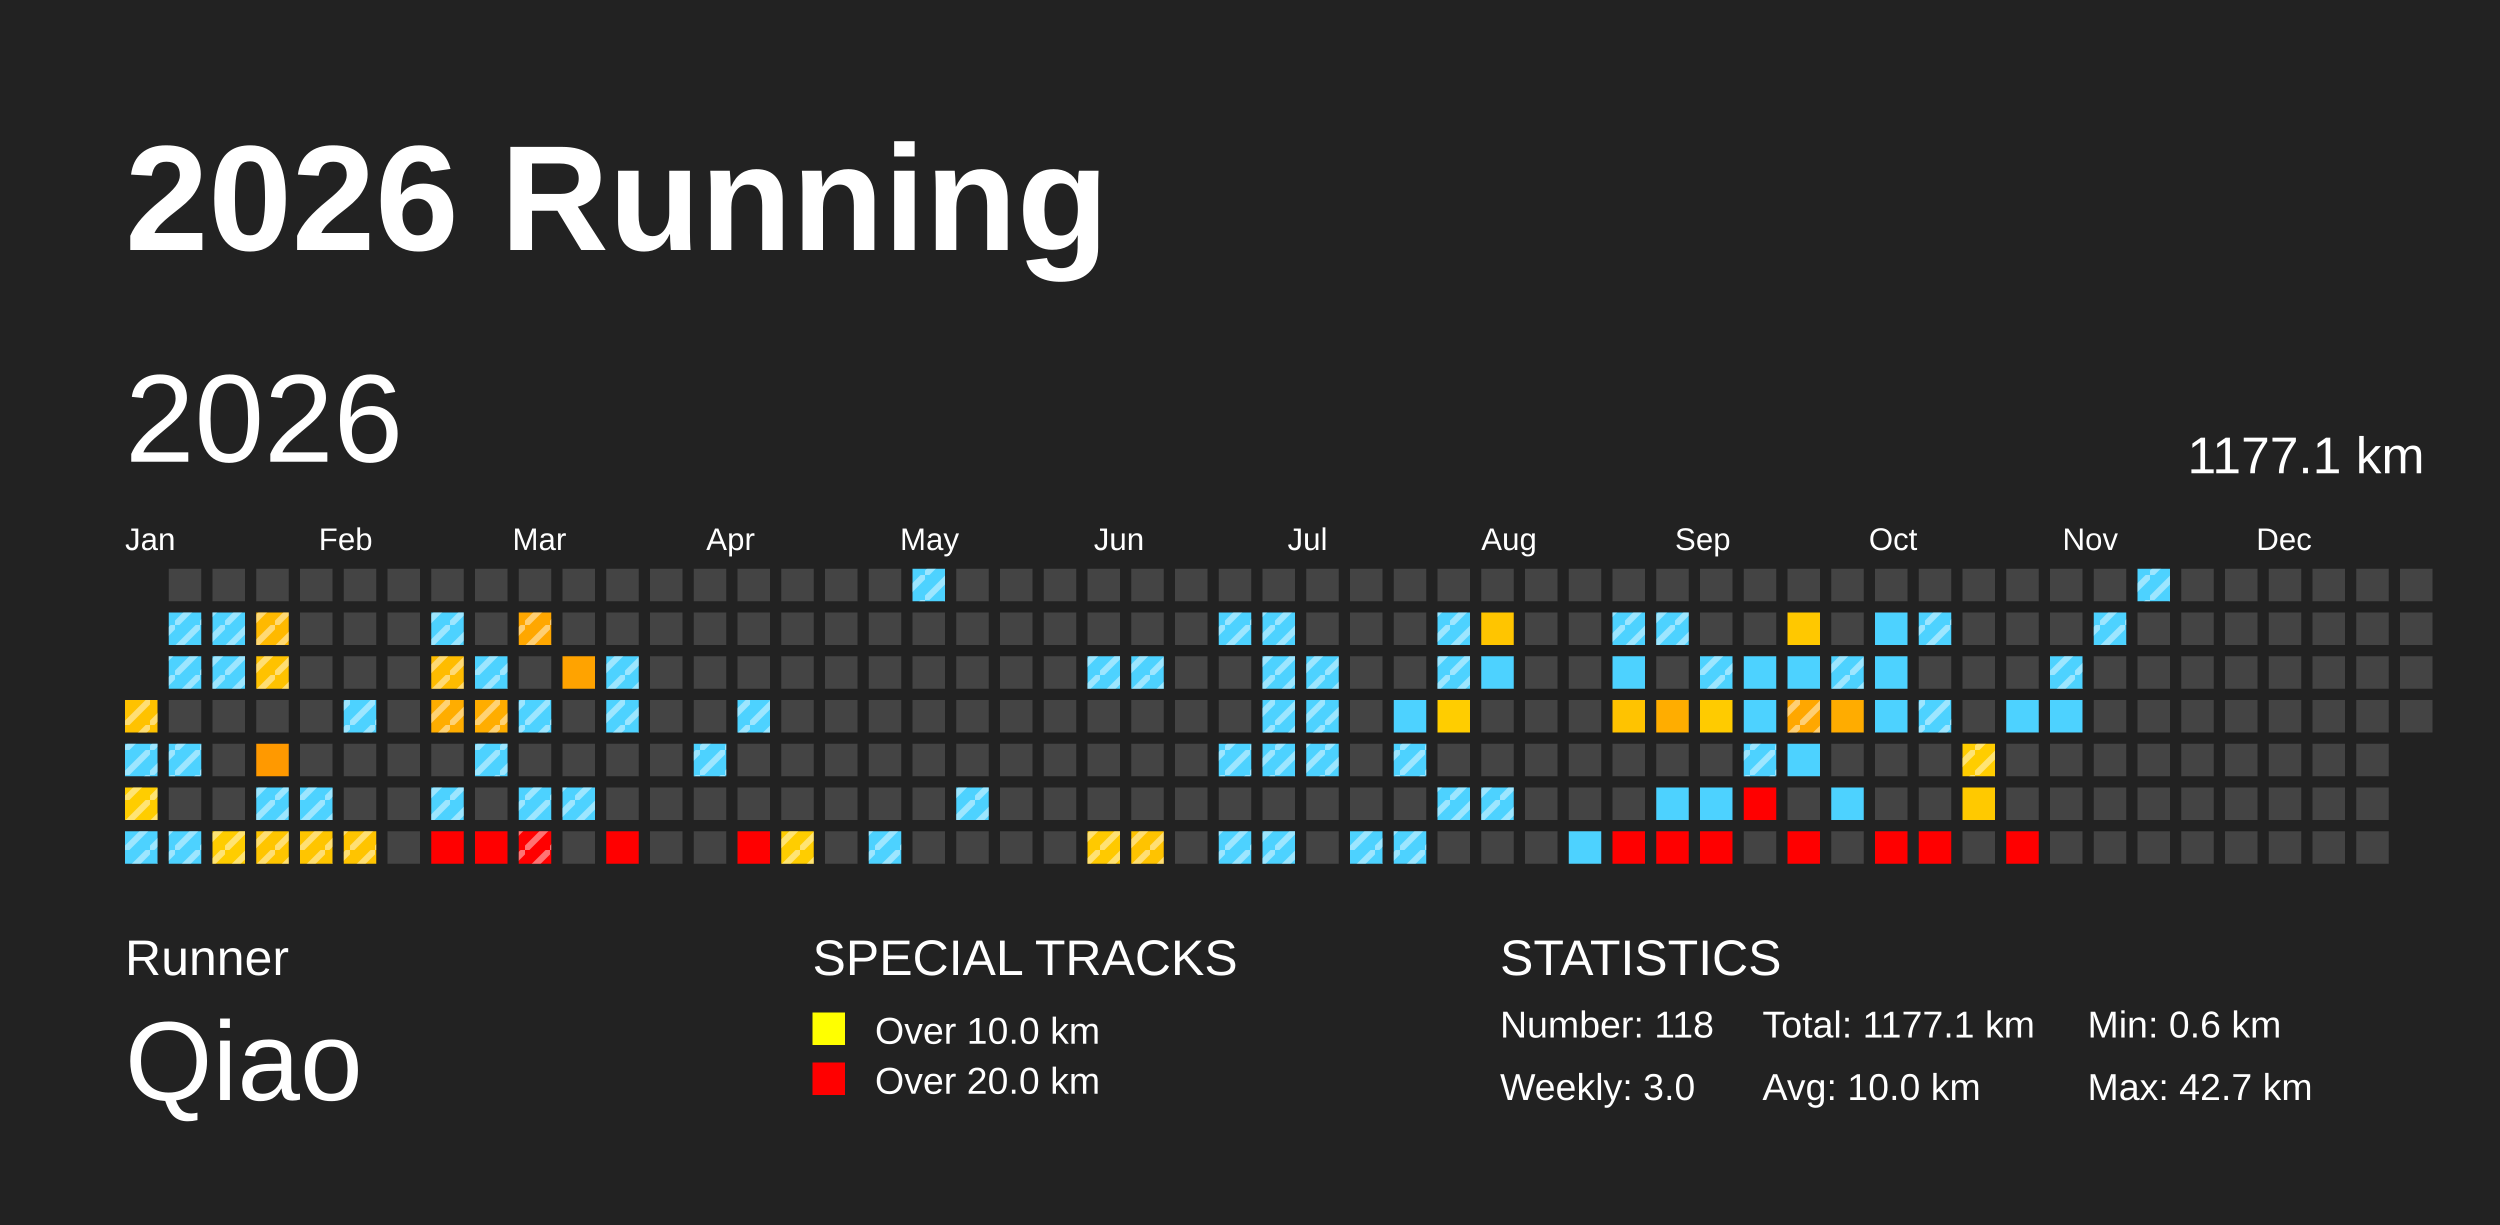
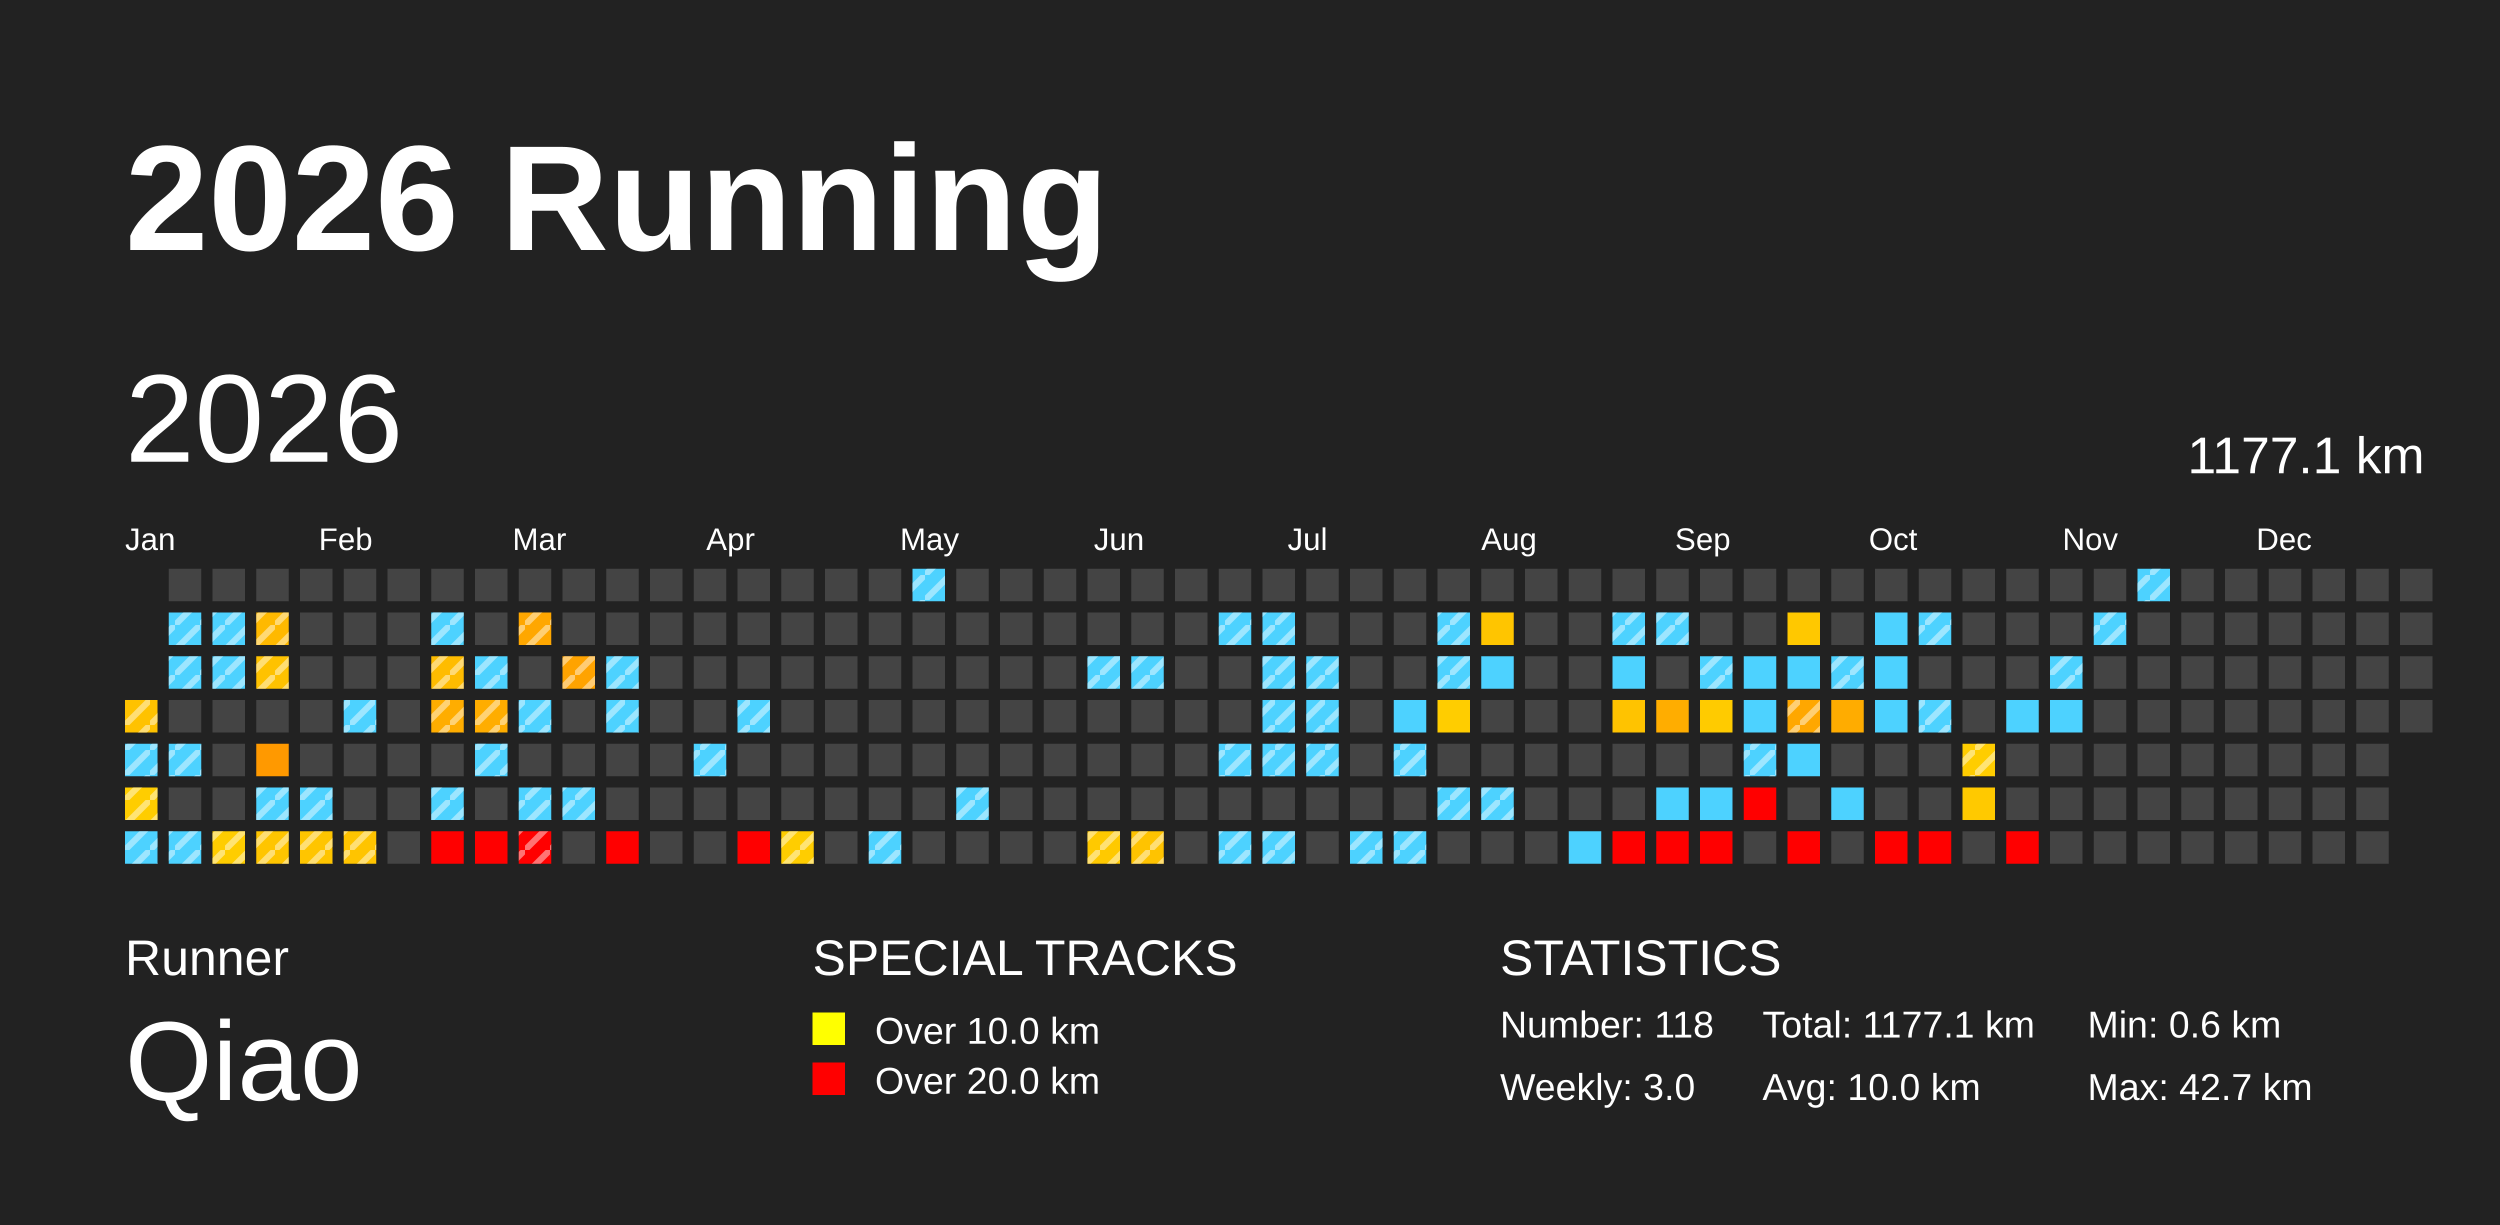
<svg xmlns="http://www.w3.org/2000/svg" baseProfile="full" height="98mm" version="1.1" viewBox="0,0,200,98" width="200mm">
  <defs>
    <pattern height="2" id="indoor-stripe" patternUnits="userSpaceOnUse" width="2">
      <line stroke="white" stroke-opacity="0.45" stroke-width="0.5" x1="0" x2="2" y1="2" y2="0" />
    </pattern>
  </defs>
  <rect fill="#222222" height="98" width="200" x="0" y="0" />
  <text fill="#FFFFFF" style="font-size:12px; font-family:Arial; font-weight:bold;" x="10" y="20">2026 Running</text>
  <text fill="#FFFFFF" style="font-size:4px; font-family:Arial" x="10" y="78">Runner</text>
  <text fill="#FFFFFF" style="font-size:9px; font-family:Arial" x="10" y="88">Qiao</text>
  <text fill="#FFFFFF" style="font-size:4px; font-family:Arial" x="65" y="78">SPECIAL TRACKS</text>
  <rect fill="yellow" height="2.6" width="2.6" x="65" y="81" />
  <text fill="#FFFFFF" style="font-size:3px; font-family:Arial" x="70" y="83.5">Over 10.0 km</text>
  <rect fill="red" height="2.6" width="2.6" x="65" y="85" />
  <text fill="#FFFFFF" style="font-size:3px; font-family:Arial" x="70" y="87.5">Over 20.0 km</text>
  <text fill="#FFFFFF" style="font-size:4px; font-family:Arial" x="120" y="78">STATISTICS</text>
  <text fill="#FFFFFF" style="font-size:3px; font-family:Arial" x="120" y="83">Number: 118</text>
  <text fill="#FFFFFF" style="font-size:3px; font-family:Arial" x="120" y="88">Weekly: 3.0</text>
  <text fill="#FFFFFF" style="font-size:3px; font-family:Arial" x="141" y="83">Total: 1177.1 km</text>
  <text fill="#FFFFFF" style="font-size:3px; font-family:Arial" x="141" y="88">Avg: 10.0 km</text>
  <text fill="#FFFFFF" style="font-size:3px; font-family:Arial" x="167" y="83">Min: 0.6 km</text>
  <text fill="#FFFFFF" style="font-size:3px; font-family:Arial" x="167" y="88">Max: 42.7 km</text>
  <text dominant-baseline="hanging" fill="#FFFFFF" style="font-size:10.0px; font-family:Arial;" x="10" y="30">2026</text>
  <text dominant-baseline="hanging" fill="#FFFFFF" style="font-size:4.125px; font-family:Arial;" x="175" y="35">1177.1 km</text>
  <text fill="#FFFFFF" style="font-size:2.5px; font-family:Arial" x="10.0" y="44">Jan</text>
  <text fill="#FFFFFF" style="font-size:2.5px; font-family:Arial" x="25.5" y="44">Feb</text>
  <text fill="#FFFFFF" style="font-size:2.5px; font-family:Arial" x="41.0" y="44">Mar</text>
  <text fill="#FFFFFF" style="font-size:2.5px; font-family:Arial" x="56.5" y="44">Apr</text>
  <text fill="#FFFFFF" style="font-size:2.5px; font-family:Arial" x="72.0" y="44">May</text>
  <text fill="#FFFFFF" style="font-size:2.5px; font-family:Arial" x="87.5" y="44">Jun</text>
  <text fill="#FFFFFF" style="font-size:2.5px; font-family:Arial" x="103.0" y="44">Jul</text>
  <text fill="#FFFFFF" style="font-size:2.5px; font-family:Arial" x="118.5" y="44">Aug</text>
  <text fill="#FFFFFF" style="font-size:2.5px; font-family:Arial" x="134.0" y="44">Sep</text>
  <text fill="#FFFFFF" style="font-size:2.5px; font-family:Arial" x="149.5" y="44">Oct</text>
  <text fill="#FFFFFF" style="font-size:2.5px; font-family:Arial" x="165.0" y="44">Nov</text>
  <text fill="#FFFFFF" style="font-size:2.5px; font-family:Arial" x="180.5" y="44">Dec</text>
  <rect fill="#ffc200" height="2.6" width="2.6" x="10.0" y="56.0" />
  <rect fill="url(#indoor-stripe)" height="2.6" style="pointer-events: none;" width="2.6" x="10.0" y="56.0" />
  <rect fill="#4dd2ff" height="2.6" width="2.6" x="10.0" y="59.5" />
  <rect fill="url(#indoor-stripe)" height="2.6" style="pointer-events: none;" width="2.6" x="10.0" y="59.5" />
  <rect fill="#ffcd00" height="2.6" width="2.6" x="10.0" y="63.0" />
  <rect fill="url(#indoor-stripe)" height="2.6" style="pointer-events: none;" width="2.6" x="10.0" y="63.0" />
  <rect fill="#4dd2ff" height="2.6" width="2.6" x="10.0" y="66.5" />
  <rect fill="url(#indoor-stripe)" height="2.6" style="pointer-events: none;" width="2.6" x="10.0" y="66.5" />
  <rect fill="#444444" height="2.6" width="2.6" x="13.5" y="45.5" />
  <rect fill="#4dd2ff" height="2.6" width="2.6" x="13.5" y="49.0" />
  <rect fill="url(#indoor-stripe)" height="2.6" style="pointer-events: none;" width="2.6" x="13.5" y="49.0" />
  <rect fill="#4dd2ff" height="2.6" width="2.6" x="13.5" y="52.5" />
  <rect fill="url(#indoor-stripe)" height="2.6" style="pointer-events: none;" width="2.6" x="13.5" y="52.5" />
  <rect fill="#444444" height="2.6" width="2.6" x="13.5" y="56.0" />
  <rect fill="#4dd2ff" height="2.6" width="2.6" x="13.5" y="59.5" />
  <rect fill="url(#indoor-stripe)" height="2.6" style="pointer-events: none;" width="2.6" x="13.5" y="59.5" />
  <rect fill="#444444" height="2.6" width="2.6" x="13.5" y="63.0" />
  <rect fill="#4dd2ff" height="2.6" width="2.6" x="13.5" y="66.5" />
  <rect fill="url(#indoor-stripe)" height="2.6" style="pointer-events: none;" width="2.6" x="13.5" y="66.5" />
  <rect fill="#444444" height="2.6" width="2.6" x="17.0" y="45.5" />
  <rect fill="#4dd2ff" height="2.6" width="2.6" x="17.0" y="49.0" />
  <rect fill="url(#indoor-stripe)" height="2.6" style="pointer-events: none;" width="2.6" x="17.0" y="49.0" />
  <rect fill="#4dd2ff" height="2.6" width="2.6" x="17.0" y="52.5" />
  <rect fill="url(#indoor-stripe)" height="2.6" style="pointer-events: none;" width="2.6" x="17.0" y="52.5" />
  <rect fill="#444444" height="2.6" width="2.6" x="17.0" y="56.0" />
  <rect fill="#444444" height="2.6" width="2.6" x="17.0" y="59.5" />
  <rect fill="#444444" height="2.6" width="2.6" x="17.0" y="63.0" />
  <rect fill="#ffcd00" height="2.6" width="2.6" x="17.0" y="66.5" />
  <rect fill="url(#indoor-stripe)" height="2.6" style="pointer-events: none;" width="2.6" x="17.0" y="66.5" />
  <rect fill="#444444" height="2.6" width="2.6" x="20.5" y="45.5" />
  <rect fill="#ffb900" height="2.6" width="2.6" x="20.5" y="49.0" />
  <rect fill="url(#indoor-stripe)" height="2.6" style="pointer-events: none;" width="2.6" x="20.5" y="49.0" />
  <rect fill="#ffc200" height="2.6" width="2.6" x="20.5" y="52.5" />
  <rect fill="url(#indoor-stripe)" height="2.6" style="pointer-events: none;" width="2.6" x="20.5" y="52.5" />
  <rect fill="#444444" height="2.6" width="2.6" x="20.5" y="56.0" />
  <rect fill="#ff9900" height="2.6" width="2.6" x="20.5" y="59.5" />
  <rect fill="#4dd2ff" height="2.6" width="2.6" x="20.5" y="63.0" />
  <rect fill="url(#indoor-stripe)" height="2.6" style="pointer-events: none;" width="2.6" x="20.5" y="63.0" />
  <rect fill="#ffc500" height="2.6" width="2.6" x="20.5" y="66.5" />
  <rect fill="url(#indoor-stripe)" height="2.6" style="pointer-events: none;" width="2.6" x="20.5" y="66.5" />
  <rect fill="#444444" height="2.6" width="2.6" x="24.0" y="45.5" />
  <rect fill="#444444" height="2.6" width="2.6" x="24.0" y="49.0" />
  <rect fill="#444444" height="2.6" width="2.6" x="24.0" y="52.5" />
  <rect fill="#444444" height="2.6" width="2.6" x="24.0" y="56.0" />
  <rect fill="#444444" height="2.6" width="2.6" x="24.0" y="59.5" />
  <rect fill="#4dd2ff" height="2.6" width="2.6" x="24.0" y="63.0" />
  <rect fill="url(#indoor-stripe)" height="2.6" style="pointer-events: none;" width="2.6" x="24.0" y="63.0" />
  <rect fill="#ffc500" height="2.6" width="2.6" x="24.0" y="66.5" />
  <rect fill="url(#indoor-stripe)" height="2.6" style="pointer-events: none;" width="2.6" x="24.0" y="66.5" />
  <rect fill="#444444" height="2.6" width="2.6" x="27.5" y="45.5" />
  <rect fill="#444444" height="2.6" width="2.6" x="27.5" y="49.0" />
  <rect fill="#444444" height="2.6" width="2.6" x="27.5" y="52.5" />
  <rect fill="#4dd2ff" height="2.6" width="2.6" x="27.5" y="56.0" />
  <rect fill="url(#indoor-stripe)" height="2.6" style="pointer-events: none;" width="2.6" x="27.5" y="56.0" />
  <rect fill="#444444" height="2.6" width="2.6" x="27.5" y="59.5" />
  <rect fill="#444444" height="2.6" width="2.6" x="27.5" y="63.0" />
  <rect fill="#ffc400" height="2.6" width="2.6" x="27.5" y="66.5" />
  <rect fill="url(#indoor-stripe)" height="2.6" style="pointer-events: none;" width="2.6" x="27.5" y="66.5" />
  <rect fill="#444444" height="2.6" width="2.6" x="31.0" y="45.5" />
  <rect fill="#444444" height="2.6" width="2.6" x="31.0" y="49.0" />
  <rect fill="#444444" height="2.6" width="2.6" x="31.0" y="52.5" />
  <rect fill="#444444" height="2.6" width="2.6" x="31.0" y="56.0" />
  <rect fill="#444444" height="2.6" width="2.6" x="31.0" y="59.5" />
  <rect fill="#444444" height="2.6" width="2.6" x="31.0" y="63.0" />
  <rect fill="#444444" height="2.6" width="2.6" x="31.0" y="66.5" />
  <rect fill="#444444" height="2.6" width="2.6" x="34.5" y="45.5" />
  <rect fill="#4dd2ff" height="2.6" width="2.6" x="34.5" y="49.0" />
  <rect fill="url(#indoor-stripe)" height="2.6" style="pointer-events: none;" width="2.6" x="34.5" y="49.0" />
  <rect fill="#ffbc00" height="2.6" width="2.6" x="34.5" y="52.5" />
  <rect fill="url(#indoor-stripe)" height="2.6" style="pointer-events: none;" width="2.6" x="34.5" y="52.5" />
  <rect fill="#ffad00" height="2.6" width="2.6" x="34.5" y="56.0" />
  <rect fill="url(#indoor-stripe)" height="2.6" style="pointer-events: none;" width="2.6" x="34.5" y="56.0" />
  <rect fill="#444444" height="2.6" width="2.6" x="34.5" y="59.5" />
  <rect fill="#4dd2ff" height="2.6" width="2.6" x="34.5" y="63.0" />
  <rect fill="url(#indoor-stripe)" height="2.6" style="pointer-events: none;" width="2.6" x="34.5" y="63.0" />
  <rect fill="red" height="2.6" width="2.6" x="34.5" y="66.5" />
  <rect fill="#444444" height="2.6" width="2.6" x="38.0" y="45.5" />
  <rect fill="#444444" height="2.6" width="2.6" x="38.0" y="49.0" />
  <rect fill="#4dd2ff" height="2.6" width="2.6" x="38.0" y="52.5" />
  <rect fill="url(#indoor-stripe)" height="2.6" style="pointer-events: none;" width="2.6" x="38.0" y="52.5" />
  <rect fill="#ffad00" height="2.6" width="2.6" x="38.0" y="56.0" />
  <rect fill="url(#indoor-stripe)" height="2.6" style="pointer-events: none;" width="2.6" x="38.0" y="56.0" />
  <rect fill="#4dd2ff" height="2.6" width="2.6" x="38.0" y="59.5" />
  <rect fill="url(#indoor-stripe)" height="2.6" style="pointer-events: none;" width="2.6" x="38.0" y="59.5" />
  <rect fill="#444444" height="2.6" width="2.6" x="38.0" y="63.0" />
  <rect fill="red" height="2.6" width="2.6" x="38.0" y="66.5" />
  <rect fill="#444444" height="2.6" width="2.6" x="41.5" y="45.5" />
  <rect fill="#ffa700" height="2.6" width="2.6" x="41.5" y="49.0" />
  <rect fill="url(#indoor-stripe)" height="2.6" style="pointer-events: none;" width="2.6" x="41.5" y="49.0" />
  <rect fill="#444444" height="2.6" width="2.6" x="41.5" y="52.5" />
  <rect fill="#4dd2ff" height="2.6" width="2.6" x="41.5" y="56.0" />
  <rect fill="url(#indoor-stripe)" height="2.6" style="pointer-events: none;" width="2.6" x="41.5" y="56.0" />
  <rect fill="#444444" height="2.6" width="2.6" x="41.5" y="59.5" />
  <rect fill="#4dd2ff" height="2.6" width="2.6" x="41.5" y="63.0" />
  <rect fill="url(#indoor-stripe)" height="2.6" style="pointer-events: none;" width="2.6" x="41.5" y="63.0" />
  <rect fill="red" height="2.6" width="2.6" x="41.5" y="66.5" />
  <rect fill="url(#indoor-stripe)" height="2.6" style="pointer-events: none;" width="2.6" x="41.5" y="66.5" />
  <rect fill="#444444" height="2.6" width="2.6" x="45.0" y="45.5" />
  <rect fill="#444444" height="2.6" width="2.6" x="45.0" y="49.0" />
  <rect fill="#ffa300" height="2.6" width="2.6" x="45.0" y="52.5" />
+   <rect fill="url(#indoor-stripe)" height="2.6" style="pointer-events: none;" width="2.6" x="45.0" y="52.5" />
  <rect fill="#444444" height="2.6" width="2.6" x="45.0" y="56.0" />
  <rect fill="#444444" height="2.6" width="2.6" x="45.0" y="59.5" />
  <rect fill="#4dd2ff" height="2.6" width="2.6" x="45.0" y="63.0" />
  <rect fill="url(#indoor-stripe)" height="2.6" style="pointer-events: none;" width="2.6" x="45.0" y="63.0" />
  <rect fill="#444444" height="2.6" width="2.6" x="45.0" y="66.5" />
  <rect fill="#444444" height="2.6" width="2.6" x="48.5" y="45.5" />
  <rect fill="#444444" height="2.6" width="2.6" x="48.5" y="49.0" />
  <rect fill="#4dd2ff" height="2.6" width="2.6" x="48.5" y="52.5" />
  <rect fill="url(#indoor-stripe)" height="2.6" style="pointer-events: none;" width="2.6" x="48.5" y="52.5" />
  <rect fill="#4dd2ff" height="2.6" width="2.6" x="48.5" y="56.0" />
  <rect fill="url(#indoor-stripe)" height="2.6" style="pointer-events: none;" width="2.6" x="48.5" y="56.0" />
  <rect fill="#444444" height="2.6" width="2.6" x="48.5" y="59.5" />
  <rect fill="#444444" height="2.6" width="2.6" x="48.5" y="63.0" />
  <rect fill="red" height="2.6" width="2.6" x="48.5" y="66.5" />
  <rect fill="#444444" height="2.6" width="2.6" x="52.0" y="45.5" />
  <rect fill="#444444" height="2.6" width="2.6" x="52.0" y="49.0" />
  <rect fill="#444444" height="2.6" width="2.6" x="52.0" y="52.5" />
  <rect fill="#444444" height="2.6" width="2.6" x="52.0" y="56.0" />
  <rect fill="#444444" height="2.6" width="2.6" x="52.0" y="59.5" />
  <rect fill="#444444" height="2.6" width="2.6" x="52.0" y="63.0" />
  <rect fill="#444444" height="2.6" width="2.6" x="52.0" y="66.5" />
  <rect fill="#444444" height="2.6" width="2.6" x="55.5" y="45.5" />
  <rect fill="#444444" height="2.6" width="2.6" x="55.5" y="49.0" />
  <rect fill="#444444" height="2.6" width="2.6" x="55.5" y="52.5" />
  <rect fill="#444444" height="2.6" width="2.6" x="55.5" y="56.0" />
  <rect fill="#4dd2ff" height="2.6" width="2.6" x="55.5" y="59.5" />
  <rect fill="url(#indoor-stripe)" height="2.6" style="pointer-events: none;" width="2.6" x="55.5" y="59.5" />
  <rect fill="#444444" height="2.6" width="2.6" x="55.5" y="63.0" />
  <rect fill="#444444" height="2.6" width="2.6" x="55.5" y="66.5" />
  <rect fill="#444444" height="2.6" width="2.6" x="59.0" y="45.5" />
  <rect fill="#444444" height="2.6" width="2.6" x="59.0" y="49.0" />
  <rect fill="#444444" height="2.6" width="2.6" x="59.0" y="52.5" />
  <rect fill="#4dd2ff" height="2.6" width="2.6" x="59.0" y="56.0" />
  <rect fill="url(#indoor-stripe)" height="2.6" style="pointer-events: none;" width="2.6" x="59.0" y="56.0" />
  <rect fill="#444444" height="2.6" width="2.6" x="59.0" y="59.5" />
  <rect fill="#444444" height="2.6" width="2.6" x="59.0" y="63.0" />
  <rect fill="red" height="2.6" width="2.6" x="59.0" y="66.5" />
  <rect fill="#444444" height="2.6" width="2.6" x="62.5" y="45.5" />
  <rect fill="#444444" height="2.6" width="2.6" x="62.5" y="49.0" />
  <rect fill="#444444" height="2.6" width="2.6" x="62.5" y="52.5" />
  <rect fill="#444444" height="2.6" width="2.6" x="62.5" y="56.0" />
  <rect fill="#444444" height="2.6" width="2.6" x="62.5" y="59.5" />
  <rect fill="#444444" height="2.6" width="2.6" x="62.5" y="63.0" />
  <rect fill="#ffcd00" height="2.6" width="2.6" x="62.5" y="66.5" />
  <rect fill="url(#indoor-stripe)" height="2.6" style="pointer-events: none;" width="2.6" x="62.5" y="66.5" />
  <rect fill="#444444" height="2.6" width="2.6" x="66.0" y="45.5" />
  <rect fill="#444444" height="2.6" width="2.6" x="66.0" y="49.0" />
  <rect fill="#444444" height="2.6" width="2.6" x="66.0" y="52.5" />
  <rect fill="#444444" height="2.6" width="2.6" x="66.0" y="56.0" />
  <rect fill="#444444" height="2.6" width="2.6" x="66.0" y="59.5" />
  <rect fill="#444444" height="2.6" width="2.6" x="66.0" y="63.0" />
  <rect fill="#444444" height="2.6" width="2.6" x="66.0" y="66.5" />
  <rect fill="#444444" height="2.6" width="2.6" x="69.5" y="45.5" />
  <rect fill="#444444" height="2.6" width="2.6" x="69.5" y="49.0" />
  <rect fill="#444444" height="2.6" width="2.6" x="69.5" y="52.5" />
  <rect fill="#444444" height="2.6" width="2.6" x="69.5" y="56.0" />
  <rect fill="#444444" height="2.6" width="2.6" x="69.5" y="59.5" />
  <rect fill="#444444" height="2.6" width="2.6" x="69.5" y="63.0" />
  <rect fill="#4dd2ff" height="2.6" width="2.6" x="69.5" y="66.5" />
  <rect fill="url(#indoor-stripe)" height="2.6" style="pointer-events: none;" width="2.6" x="69.5" y="66.5" />
  <rect fill="#4dd2ff" height="2.6" width="2.6" x="73.0" y="45.5" />
  <rect fill="url(#indoor-stripe)" height="2.6" style="pointer-events: none;" width="2.6" x="73.0" y="45.5" />
  <rect fill="#444444" height="2.6" width="2.6" x="73.0" y="49.0" />
  <rect fill="#444444" height="2.6" width="2.6" x="73.0" y="52.5" />
  <rect fill="#444444" height="2.6" width="2.6" x="73.0" y="56.0" />
  <rect fill="#444444" height="2.6" width="2.6" x="73.0" y="59.5" />
  <rect fill="#444444" height="2.6" width="2.6" x="73.0" y="63.0" />
  <rect fill="#444444" height="2.6" width="2.6" x="73.0" y="66.5" />
  <rect fill="#444444" height="2.6" width="2.6" x="76.5" y="45.5" />
  <rect fill="#444444" height="2.6" width="2.6" x="76.5" y="49.0" />
  <rect fill="#444444" height="2.6" width="2.6" x="76.5" y="52.5" />
  <rect fill="#444444" height="2.6" width="2.6" x="76.5" y="56.0" />
  <rect fill="#444444" height="2.6" width="2.6" x="76.5" y="59.5" />
  <rect fill="#4dd2ff" height="2.6" width="2.6" x="76.5" y="63.0" />
  <rect fill="url(#indoor-stripe)" height="2.6" style="pointer-events: none;" width="2.6" x="76.5" y="63.0" />
  <rect fill="#444444" height="2.6" width="2.6" x="76.5" y="66.5" />
  <rect fill="#444444" height="2.6" width="2.6" x="80.0" y="45.5" />
  <rect fill="#444444" height="2.6" width="2.6" x="80.0" y="49.0" />
  <rect fill="#444444" height="2.6" width="2.6" x="80.0" y="52.5" />
  <rect fill="#444444" height="2.6" width="2.6" x="80.0" y="56.0" />
  <rect fill="#444444" height="2.6" width="2.6" x="80.0" y="59.5" />
  <rect fill="#444444" height="2.6" width="2.6" x="80.0" y="63.0" />
  <rect fill="#444444" height="2.6" width="2.6" x="80.0" y="66.5" />
  <rect fill="#444444" height="2.6" width="2.6" x="83.5" y="45.5" />
  <rect fill="#444444" height="2.6" width="2.6" x="83.5" y="49.0" />
  <rect fill="#444444" height="2.6" width="2.6" x="83.5" y="52.5" />
  <rect fill="#444444" height="2.6" width="2.6" x="83.5" y="56.0" />
  <rect fill="#444444" height="2.6" width="2.6" x="83.5" y="59.5" />
  <rect fill="#444444" height="2.6" width="2.6" x="83.5" y="63.0" />
  <rect fill="#444444" height="2.6" width="2.6" x="83.5" y="66.5" />
  <rect fill="#444444" height="2.6" width="2.6" x="87.0" y="45.5" />
  <rect fill="#444444" height="2.6" width="2.6" x="87.0" y="49.0" />
  <rect fill="#4dd2ff" height="2.6" width="2.6" x="87.0" y="52.5" />
  <rect fill="url(#indoor-stripe)" height="2.6" style="pointer-events: none;" width="2.6" x="87.0" y="52.5" />
  <rect fill="#444444" height="2.6" width="2.6" x="87.0" y="56.0" />
  <rect fill="#444444" height="2.6" width="2.6" x="87.0" y="59.5" />
  <rect fill="#444444" height="2.6" width="2.6" x="87.0" y="63.0" />
  <rect fill="#ffc900" height="2.6" width="2.6" x="87.0" y="66.5" />
  <rect fill="url(#indoor-stripe)" height="2.6" style="pointer-events: none;" width="2.6" x="87.0" y="66.5" />
  <rect fill="#444444" height="2.6" width="2.6" x="90.5" y="45.5" />
  <rect fill="#444444" height="2.6" width="2.6" x="90.5" y="49.0" />
  <rect fill="#4dd2ff" height="2.6" width="2.6" x="90.5" y="52.5" />
  <rect fill="url(#indoor-stripe)" height="2.6" style="pointer-events: none;" width="2.6" x="90.5" y="52.5" />
  <rect fill="#444444" height="2.6" width="2.6" x="90.5" y="56.0" />
  <rect fill="#444444" height="2.6" width="2.6" x="90.5" y="59.5" />
  <rect fill="#444444" height="2.6" width="2.6" x="90.5" y="63.0" />
  <rect fill="#ffc300" height="2.6" width="2.6" x="90.5" y="66.5" />
  <rect fill="url(#indoor-stripe)" height="2.6" style="pointer-events: none;" width="2.6" x="90.5" y="66.5" />
  <rect fill="#444444" height="2.6" width="2.6" x="94.0" y="45.5" />
  <rect fill="#444444" height="2.6" width="2.6" x="94.0" y="49.0" />
  <rect fill="#444444" height="2.6" width="2.6" x="94.0" y="52.5" />
  <rect fill="#444444" height="2.6" width="2.6" x="94.0" y="56.0" />
  <rect fill="#444444" height="2.6" width="2.6" x="94.0" y="59.5" />
  <rect fill="#444444" height="2.6" width="2.6" x="94.0" y="63.0" />
  <rect fill="#444444" height="2.6" width="2.6" x="94.0" y="66.5" />
  <rect fill="#444444" height="2.6" width="2.6" x="97.5" y="45.5" />
  <rect fill="#4dd2ff" height="2.6" width="2.6" x="97.5" y="49.0" />
  <rect fill="url(#indoor-stripe)" height="2.6" style="pointer-events: none;" width="2.6" x="97.5" y="49.0" />
  <rect fill="#444444" height="2.6" width="2.6" x="97.5" y="52.5" />
  <rect fill="#444444" height="2.6" width="2.6" x="97.5" y="56.0" />
  <rect fill="#4dd2ff" height="2.6" width="2.6" x="97.5" y="59.5" />
  <rect fill="url(#indoor-stripe)" height="2.6" style="pointer-events: none;" width="2.6" x="97.5" y="59.5" />
  <rect fill="#444444" height="2.6" width="2.6" x="97.5" y="63.0" />
  <rect fill="#4dd2ff" height="2.6" width="2.6" x="97.5" y="66.5" />
  <rect fill="url(#indoor-stripe)" height="2.6" style="pointer-events: none;" width="2.6" x="97.5" y="66.5" />
  <rect fill="#444444" height="2.6" width="2.6" x="101.0" y="45.5" />
  <rect fill="#4dd2ff" height="2.6" width="2.6" x="101.0" y="49.0" />
  <rect fill="url(#indoor-stripe)" height="2.6" style="pointer-events: none;" width="2.6" x="101.0" y="49.0" />
  <rect fill="#4dd2ff" height="2.6" width="2.6" x="101.0" y="52.5" />
  <rect fill="url(#indoor-stripe)" height="2.6" style="pointer-events: none;" width="2.6" x="101.0" y="52.5" />
  <rect fill="#4dd2ff" height="2.6" width="2.6" x="101.0" y="56.0" />
  <rect fill="url(#indoor-stripe)" height="2.6" style="pointer-events: none;" width="2.6" x="101.0" y="56.0" />
  <rect fill="#4dd2ff" height="2.6" width="2.6" x="101.0" y="59.5" />
  <rect fill="url(#indoor-stripe)" height="2.6" style="pointer-events: none;" width="2.6" x="101.0" y="59.5" />
  <rect fill="#444444" height="2.6" width="2.6" x="101.0" y="63.0" />
  <rect fill="#4dd2ff" height="2.6" width="2.6" x="101.0" y="66.5" />
  <rect fill="url(#indoor-stripe)" height="2.6" style="pointer-events: none;" width="2.6" x="101.0" y="66.5" />
  <rect fill="#444444" height="2.6" width="2.6" x="104.5" y="45.5" />
  <rect fill="#444444" height="2.6" width="2.6" x="104.5" y="49.0" />
  <rect fill="#4dd2ff" height="2.6" width="2.6" x="104.5" y="52.5" />
  <rect fill="url(#indoor-stripe)" height="2.6" style="pointer-events: none;" width="2.6" x="104.5" y="52.5" />
  <rect fill="#4dd2ff" height="2.6" width="2.6" x="104.5" y="56.0" />
  <rect fill="url(#indoor-stripe)" height="2.6" style="pointer-events: none;" width="2.6" x="104.5" y="56.0" />
  <rect fill="#4dd2ff" height="2.6" width="2.6" x="104.5" y="59.5" />
  <rect fill="url(#indoor-stripe)" height="2.6" style="pointer-events: none;" width="2.6" x="104.5" y="59.5" />
  <rect fill="#444444" height="2.6" width="2.6" x="104.5" y="63.0" />
  <rect fill="#444444" height="2.6" width="2.6" x="104.5" y="66.5" />
  <rect fill="#444444" height="2.6" width="2.6" x="108.0" y="45.5" />
  <rect fill="#444444" height="2.6" width="2.6" x="108.0" y="49.0" />
  <rect fill="#444444" height="2.6" width="2.6" x="108.0" y="52.5" />
  <rect fill="#444444" height="2.6" width="2.6" x="108.0" y="56.0" />
  <rect fill="#444444" height="2.6" width="2.6" x="108.0" y="59.5" />
  <rect fill="#444444" height="2.6" width="2.6" x="108.0" y="63.0" />
  <rect fill="#4dd2ff" height="2.6" width="2.6" x="108.0" y="66.5" />
  <rect fill="url(#indoor-stripe)" height="2.6" style="pointer-events: none;" width="2.6" x="108.0" y="66.5" />
  <rect fill="#444444" height="2.6" width="2.6" x="111.5" y="45.5" />
  <rect fill="#444444" height="2.6" width="2.6" x="111.5" y="49.0" />
  <rect fill="#444444" height="2.6" width="2.6" x="111.5" y="52.5" />
  <rect fill="#4dd2ff" height="2.6" width="2.6" x="111.5" y="56.0" />
  <rect fill="#4dd2ff" height="2.6" width="2.6" x="111.5" y="59.5" />
  <rect fill="url(#indoor-stripe)" height="2.6" style="pointer-events: none;" width="2.6" x="111.5" y="59.5" />
  <rect fill="#444444" height="2.6" width="2.6" x="111.5" y="63.0" />
  <rect fill="#4dd2ff" height="2.6" width="2.6" x="111.5" y="66.5" />
  <rect fill="url(#indoor-stripe)" height="2.6" style="pointer-events: none;" width="2.6" x="111.5" y="66.5" />
  <rect fill="#444444" height="2.6" width="2.6" x="115.0" y="45.5" />
  <rect fill="#4dd2ff" height="2.6" width="2.6" x="115.0" y="49.0" />
  <rect fill="url(#indoor-stripe)" height="2.6" style="pointer-events: none;" width="2.6" x="115.0" y="49.0" />
  <rect fill="#4dd2ff" height="2.6" width="2.6" x="115.0" y="52.5" />
  <rect fill="url(#indoor-stripe)" height="2.6" style="pointer-events: none;" width="2.6" x="115.0" y="52.5" />
  <rect fill="#ffcd00" height="2.6" width="2.6" x="115.0" y="56.0" />
  <rect fill="#444444" height="2.6" width="2.6" x="115.0" y="59.5" />
  <rect fill="#4dd2ff" height="2.6" width="2.6" x="115.0" y="63.0" />
  <rect fill="url(#indoor-stripe)" height="2.6" style="pointer-events: none;" width="2.6" x="115.0" y="63.0" />
  <rect fill="#444444" height="2.6" width="2.6" x="115.0" y="66.5" />
  <rect fill="#444444" height="2.6" width="2.6" x="118.5" y="45.5" />
  <rect fill="#ffc500" height="2.6" width="2.6" x="118.5" y="49.0" />
  <rect fill="#4dd2ff" height="2.6" width="2.6" x="118.5" y="52.5" />
  <rect fill="#444444" height="2.6" width="2.6" x="118.5" y="56.0" />
  <rect fill="#444444" height="2.6" width="2.6" x="118.5" y="59.5" />
  <rect fill="#4dd2ff" height="2.6" width="2.6" x="118.5" y="63.0" />
  <rect fill="url(#indoor-stripe)" height="2.6" style="pointer-events: none;" width="2.6" x="118.5" y="63.0" />
  <rect fill="#444444" height="2.6" width="2.6" x="118.5" y="66.5" />
  <rect fill="#444444" height="2.6" width="2.6" x="122.0" y="45.5" />
  <rect fill="#444444" height="2.6" width="2.6" x="122.0" y="49.0" />
  <rect fill="#444444" height="2.6" width="2.6" x="122.0" y="52.5" />
  <rect fill="#444444" height="2.6" width="2.6" x="122.0" y="56.0" />
  <rect fill="#444444" height="2.6" width="2.6" x="122.0" y="59.5" />
  <rect fill="#444444" height="2.6" width="2.6" x="122.0" y="63.0" />
  <rect fill="#444444" height="2.6" width="2.6" x="122.0" y="66.5" />
  <rect fill="#444444" height="2.6" width="2.6" x="125.5" y="45.5" />
  <rect fill="#444444" height="2.6" width="2.6" x="125.5" y="49.0" />
  <rect fill="#444444" height="2.6" width="2.6" x="125.5" y="52.5" />
  <rect fill="#444444" height="2.6" width="2.6" x="125.5" y="56.0" />
  <rect fill="#444444" height="2.6" width="2.6" x="125.5" y="59.5" />
  <rect fill="#444444" height="2.6" width="2.6" x="125.5" y="63.0" />
  <rect fill="#4dd2ff" height="2.6" width="2.6" x="125.5" y="66.5" />
  <rect fill="#444444" height="2.6" width="2.6" x="129.0" y="45.5" />
  <rect fill="#4dd2ff" height="2.6" width="2.6" x="129.0" y="49.0" />
  <rect fill="url(#indoor-stripe)" height="2.6" style="pointer-events: none;" width="2.6" x="129.0" y="49.0" />
  <rect fill="#4dd2ff" height="2.6" width="2.6" x="129.0" y="52.5" />
  <rect fill="#ffc300" height="2.6" width="2.6" x="129.0" y="56.0" />
  <rect fill="#444444" height="2.6" width="2.6" x="129.0" y="59.5" />
  <rect fill="#444444" height="2.6" width="2.6" x="129.0" y="63.0" />
  <rect fill="red" height="2.6" width="2.6" x="129.0" y="66.5" />
  <rect fill="#444444" height="2.6" width="2.6" x="132.5" y="45.5" />
  <rect fill="#4dd2ff" height="2.6" width="2.6" x="132.5" y="49.0" />
  <rect fill="url(#indoor-stripe)" height="2.6" style="pointer-events: none;" width="2.6" x="132.5" y="49.0" />
  <rect fill="#444444" height="2.6" width="2.6" x="132.5" y="52.5" />
  <rect fill="#ffad00" height="2.6" width="2.6" x="132.5" y="56.0" />
  <rect fill="#444444" height="2.6" width="2.6" x="132.5" y="59.5" />
  <rect fill="#4dd2ff" height="2.6" width="2.6" x="132.5" y="63.0" />
  <rect fill="red" height="2.6" width="2.6" x="132.5" y="66.5" />
  <rect fill="#444444" height="2.6" width="2.6" x="136.0" y="45.5" />
  <rect fill="#444444" height="2.6" width="2.6" x="136.0" y="49.0" />
  <rect fill="#4dd2ff" height="2.6" width="2.6" x="136.0" y="52.5" />
  <rect fill="url(#indoor-stripe)" height="2.6" style="pointer-events: none;" width="2.6" x="136.0" y="52.5" />
  <rect fill="#ffcb00" height="2.6" width="2.6" x="136.0" y="56.0" />
  <rect fill="#444444" height="2.6" width="2.6" x="136.0" y="59.5" />
  <rect fill="#4dd2ff" height="2.6" width="2.6" x="136.0" y="63.0" />
  <rect fill="red" height="2.6" width="2.6" x="136.0" y="66.5" />
  <rect fill="#444444" height="2.6" width="2.6" x="139.5" y="45.5" />
  <rect fill="#444444" height="2.6" width="2.6" x="139.5" y="49.0" />
  <rect fill="#4dd2ff" height="2.6" width="2.6" x="139.5" y="52.5" />
  <rect fill="#4dd2ff" height="2.6" width="2.6" x="139.5" y="56.0" />
  <rect fill="#4dd2ff" height="2.6" width="2.6" x="139.5" y="59.5" />
  <rect fill="url(#indoor-stripe)" height="2.6" style="pointer-events: none;" width="2.6" x="139.5" y="59.5" />
  <rect fill="red" height="2.6" width="2.6" x="139.5" y="63.0" />
  <rect fill="#444444" height="2.6" width="2.6" x="139.5" y="66.5" />
  <rect fill="#444444" height="2.6" width="2.6" x="143.0" y="45.5" />
  <rect fill="#ffc800" height="2.6" width="2.6" x="143.0" y="49.0" />
  <rect fill="#4dd2ff" height="2.6" width="2.6" x="143.0" y="52.5" />
  <rect fill="#ffa700" height="2.6" width="2.6" x="143.0" y="56.0" />
  <rect fill="url(#indoor-stripe)" height="2.6" style="pointer-events: none;" width="2.6" x="143.0" y="56.0" />
  <rect fill="#4dd2ff" height="2.6" width="2.6" x="143.0" y="59.5" />
  <rect fill="#444444" height="2.6" width="2.6" x="143.0" y="63.0" />
  <rect fill="red" height="2.6" width="2.6" x="143.0" y="66.5" />
  <rect fill="#444444" height="2.6" width="2.6" x="146.5" y="45.5" />
  <rect fill="#444444" height="2.6" width="2.6" x="146.5" y="49.0" />
  <rect fill="#4dd2ff" height="2.6" width="2.6" x="146.5" y="52.5" />
  <rect fill="url(#indoor-stripe)" height="2.6" style="pointer-events: none;" width="2.6" x="146.5" y="52.5" />
  <rect fill="#ffac00" height="2.6" width="2.6" x="146.5" y="56.0" />
  <rect fill="#444444" height="2.6" width="2.6" x="146.5" y="59.5" />
  <rect fill="#4dd2ff" height="2.6" width="2.6" x="146.5" y="63.0" />
  <rect fill="#444444" height="2.6" width="2.6" x="146.5" y="66.5" />
  <rect fill="#444444" height="2.6" width="2.6" x="150.0" y="45.5" />
  <rect fill="#4dd2ff" height="2.6" width="2.6" x="150.0" y="49.0" />
  <rect fill="#4dd2ff" height="2.6" width="2.6" x="150.0" y="52.5" />
  <rect fill="#4dd2ff" height="2.6" width="2.6" x="150.0" y="56.0" />
  <rect fill="#444444" height="2.6" width="2.6" x="150.0" y="59.5" />
  <rect fill="#444444" height="2.6" width="2.6" x="150.0" y="63.0" />
  <rect fill="red" height="2.6" width="2.6" x="150.0" y="66.5" />
  <rect fill="#444444" height="2.6" width="2.6" x="153.5" y="45.5" />
  <rect fill="#4dd2ff" height="2.6" width="2.6" x="153.5" y="49.0" />
  <rect fill="url(#indoor-stripe)" height="2.6" style="pointer-events: none;" width="2.6" x="153.5" y="49.0" />
  <rect fill="#444444" height="2.6" width="2.6" x="153.5" y="52.5" />
  <rect fill="#4dd2ff" height="2.6" width="2.6" x="153.5" y="56.0" />
  <rect fill="url(#indoor-stripe)" height="2.6" style="pointer-events: none;" width="2.6" x="153.5" y="56.0" />
  <rect fill="#444444" height="2.6" width="2.6" x="153.5" y="59.5" />
  <rect fill="#444444" height="2.6" width="2.6" x="153.5" y="63.0" />
  <rect fill="red" height="2.6" width="2.6" x="153.5" y="66.5" />
  <rect fill="#444444" height="2.6" width="2.6" x="157.0" y="45.5" />
  <rect fill="#444444" height="2.6" width="2.6" x="157.0" y="49.0" />
  <rect fill="#444444" height="2.6" width="2.6" x="157.0" y="52.5" />
  <rect fill="#444444" height="2.6" width="2.6" x="157.0" y="56.0" />
  <rect fill="#ffcd00" height="2.6" width="2.6" x="157.0" y="59.5" />
  <rect fill="url(#indoor-stripe)" height="2.6" style="pointer-events: none;" width="2.6" x="157.0" y="59.5" />
  <rect fill="#ffc900" height="2.6" width="2.6" x="157.0" y="63.0" />
  <rect fill="#444444" height="2.6" width="2.6" x="157.0" y="66.5" />
  <rect fill="#444444" height="2.6" width="2.6" x="160.5" y="45.5" />
  <rect fill="#444444" height="2.6" width="2.6" x="160.5" y="49.0" />
  <rect fill="#444444" height="2.6" width="2.6" x="160.5" y="52.5" />
  <rect fill="#4dd2ff" height="2.6" width="2.6" x="160.5" y="56.0" />
  <rect fill="#444444" height="2.6" width="2.6" x="160.5" y="59.5" />
  <rect fill="#444444" height="2.6" width="2.6" x="160.5" y="63.0" />
  <rect fill="red" height="2.6" width="2.6" x="160.5" y="66.5" />
  <rect fill="#444444" height="2.6" width="2.6" x="164.0" y="45.5" />
  <rect fill="#444444" height="2.6" width="2.6" x="164.0" y="49.0" />
  <rect fill="#4dd2ff" height="2.6" width="2.6" x="164.0" y="52.5" />
  <rect fill="url(#indoor-stripe)" height="2.6" style="pointer-events: none;" width="2.6" x="164.0" y="52.5" />
  <rect fill="#4dd2ff" height="2.6" width="2.6" x="164.0" y="56.0" />
  <rect fill="#444444" height="2.6" width="2.6" x="164.0" y="59.5" />
  <rect fill="#444444" height="2.6" width="2.6" x="164.0" y="63.0" />
  <rect fill="#444444" height="2.6" width="2.6" x="164.0" y="66.5" />
  <rect fill="#444444" height="2.6" width="2.6" x="167.5" y="45.5" />
  <rect fill="#4dd2ff" height="2.6" width="2.6" x="167.5" y="49.0" />
  <rect fill="url(#indoor-stripe)" height="2.6" style="pointer-events: none;" width="2.6" x="167.5" y="49.0" />
  <rect fill="#444444" height="2.6" width="2.6" x="167.5" y="52.5" />
  <rect fill="#444444" height="2.6" width="2.6" x="167.5" y="56.0" />
  <rect fill="#444444" height="2.6" width="2.6" x="167.5" y="59.5" />
  <rect fill="#444444" height="2.6" width="2.6" x="167.5" y="63.0" />
  <rect fill="#444444" height="2.6" width="2.6" x="167.5" y="66.5" />
  <rect fill="#4dd2ff" height="2.6" width="2.6" x="171.0" y="45.5" />
  <rect fill="url(#indoor-stripe)" height="2.6" style="pointer-events: none;" width="2.6" x="171.0" y="45.5" />
  <rect fill="#444444" height="2.6" width="2.6" x="171.0" y="49.0" />
  <rect fill="#444444" height="2.6" width="2.6" x="171.0" y="52.5" />
  <rect fill="#444444" height="2.6" width="2.6" x="171.0" y="56.0" />
  <rect fill="#444444" height="2.6" width="2.6" x="171.0" y="59.5" />
  <rect fill="#444444" height="2.6" width="2.6" x="171.0" y="63.0" />
  <rect fill="#444444" height="2.6" width="2.6" x="171.0" y="66.5" />
  <rect fill="#444444" height="2.6" width="2.6" x="174.5" y="45.5" />
  <rect fill="#444444" height="2.6" width="2.6" x="174.5" y="49.0" />
  <rect fill="#444444" height="2.6" width="2.6" x="174.5" y="52.5" />
  <rect fill="#444444" height="2.6" width="2.6" x="174.5" y="56.0" />
  <rect fill="#444444" height="2.6" width="2.6" x="174.5" y="59.5" />
  <rect fill="#444444" height="2.6" width="2.6" x="174.5" y="63.0" />
  <rect fill="#444444" height="2.6" width="2.6" x="174.5" y="66.5" />
  <rect fill="#444444" height="2.6" width="2.6" x="178.0" y="45.5" />
  <rect fill="#444444" height="2.6" width="2.6" x="178.0" y="49.0" />
  <rect fill="#444444" height="2.6" width="2.6" x="178.0" y="52.5" />
  <rect fill="#444444" height="2.6" width="2.6" x="178.0" y="56.0" />
  <rect fill="#444444" height="2.6" width="2.6" x="178.0" y="59.5" />
  <rect fill="#444444" height="2.6" width="2.6" x="178.0" y="63.0" />
  <rect fill="#444444" height="2.6" width="2.6" x="178.0" y="66.5" />
  <rect fill="#444444" height="2.6" width="2.6" x="181.5" y="45.5" />
  <rect fill="#444444" height="2.6" width="2.6" x="181.5" y="49.0" />
  <rect fill="#444444" height="2.6" width="2.6" x="181.5" y="52.5" />
  <rect fill="#444444" height="2.6" width="2.6" x="181.5" y="56.0" />
  <rect fill="#444444" height="2.6" width="2.6" x="181.5" y="59.5" />
  <rect fill="#444444" height="2.6" width="2.6" x="181.5" y="63.0" />
  <rect fill="#444444" height="2.6" width="2.6" x="181.5" y="66.5" />
  <rect fill="#444444" height="2.6" width="2.6" x="185.0" y="45.5" />
  <rect fill="#444444" height="2.6" width="2.6" x="185.0" y="49.0" />
  <rect fill="#444444" height="2.6" width="2.6" x="185.0" y="52.5" />
  <rect fill="#444444" height="2.6" width="2.6" x="185.0" y="56.0" />
  <rect fill="#444444" height="2.6" width="2.6" x="185.0" y="59.5" />
  <rect fill="#444444" height="2.6" width="2.6" x="185.0" y="63.0" />
  <rect fill="#444444" height="2.6" width="2.6" x="185.0" y="66.5" />
  <rect fill="#444444" height="2.6" width="2.6" x="188.5" y="45.5" />
  <rect fill="#444444" height="2.6" width="2.6" x="188.5" y="49.0" />
  <rect fill="#444444" height="2.6" width="2.6" x="188.5" y="52.5" />
  <rect fill="#444444" height="2.6" width="2.6" x="188.5" y="56.0" />
  <rect fill="#444444" height="2.6" width="2.6" x="188.5" y="59.5" />
  <rect fill="#444444" height="2.6" width="2.6" x="188.5" y="63.0" />
  <rect fill="#444444" height="2.6" width="2.6" x="188.5" y="66.5" />
  <rect fill="#444444" height="2.6" width="2.6" x="192.0" y="45.5" />
  <rect fill="#444444" height="2.6" width="2.6" x="192.0" y="49.0" />
  <rect fill="#444444" height="2.6" width="2.6" x="192.0" y="52.5" />
  <rect fill="#444444" height="2.6" width="2.6" x="192.0" y="56.0" />
</svg>
